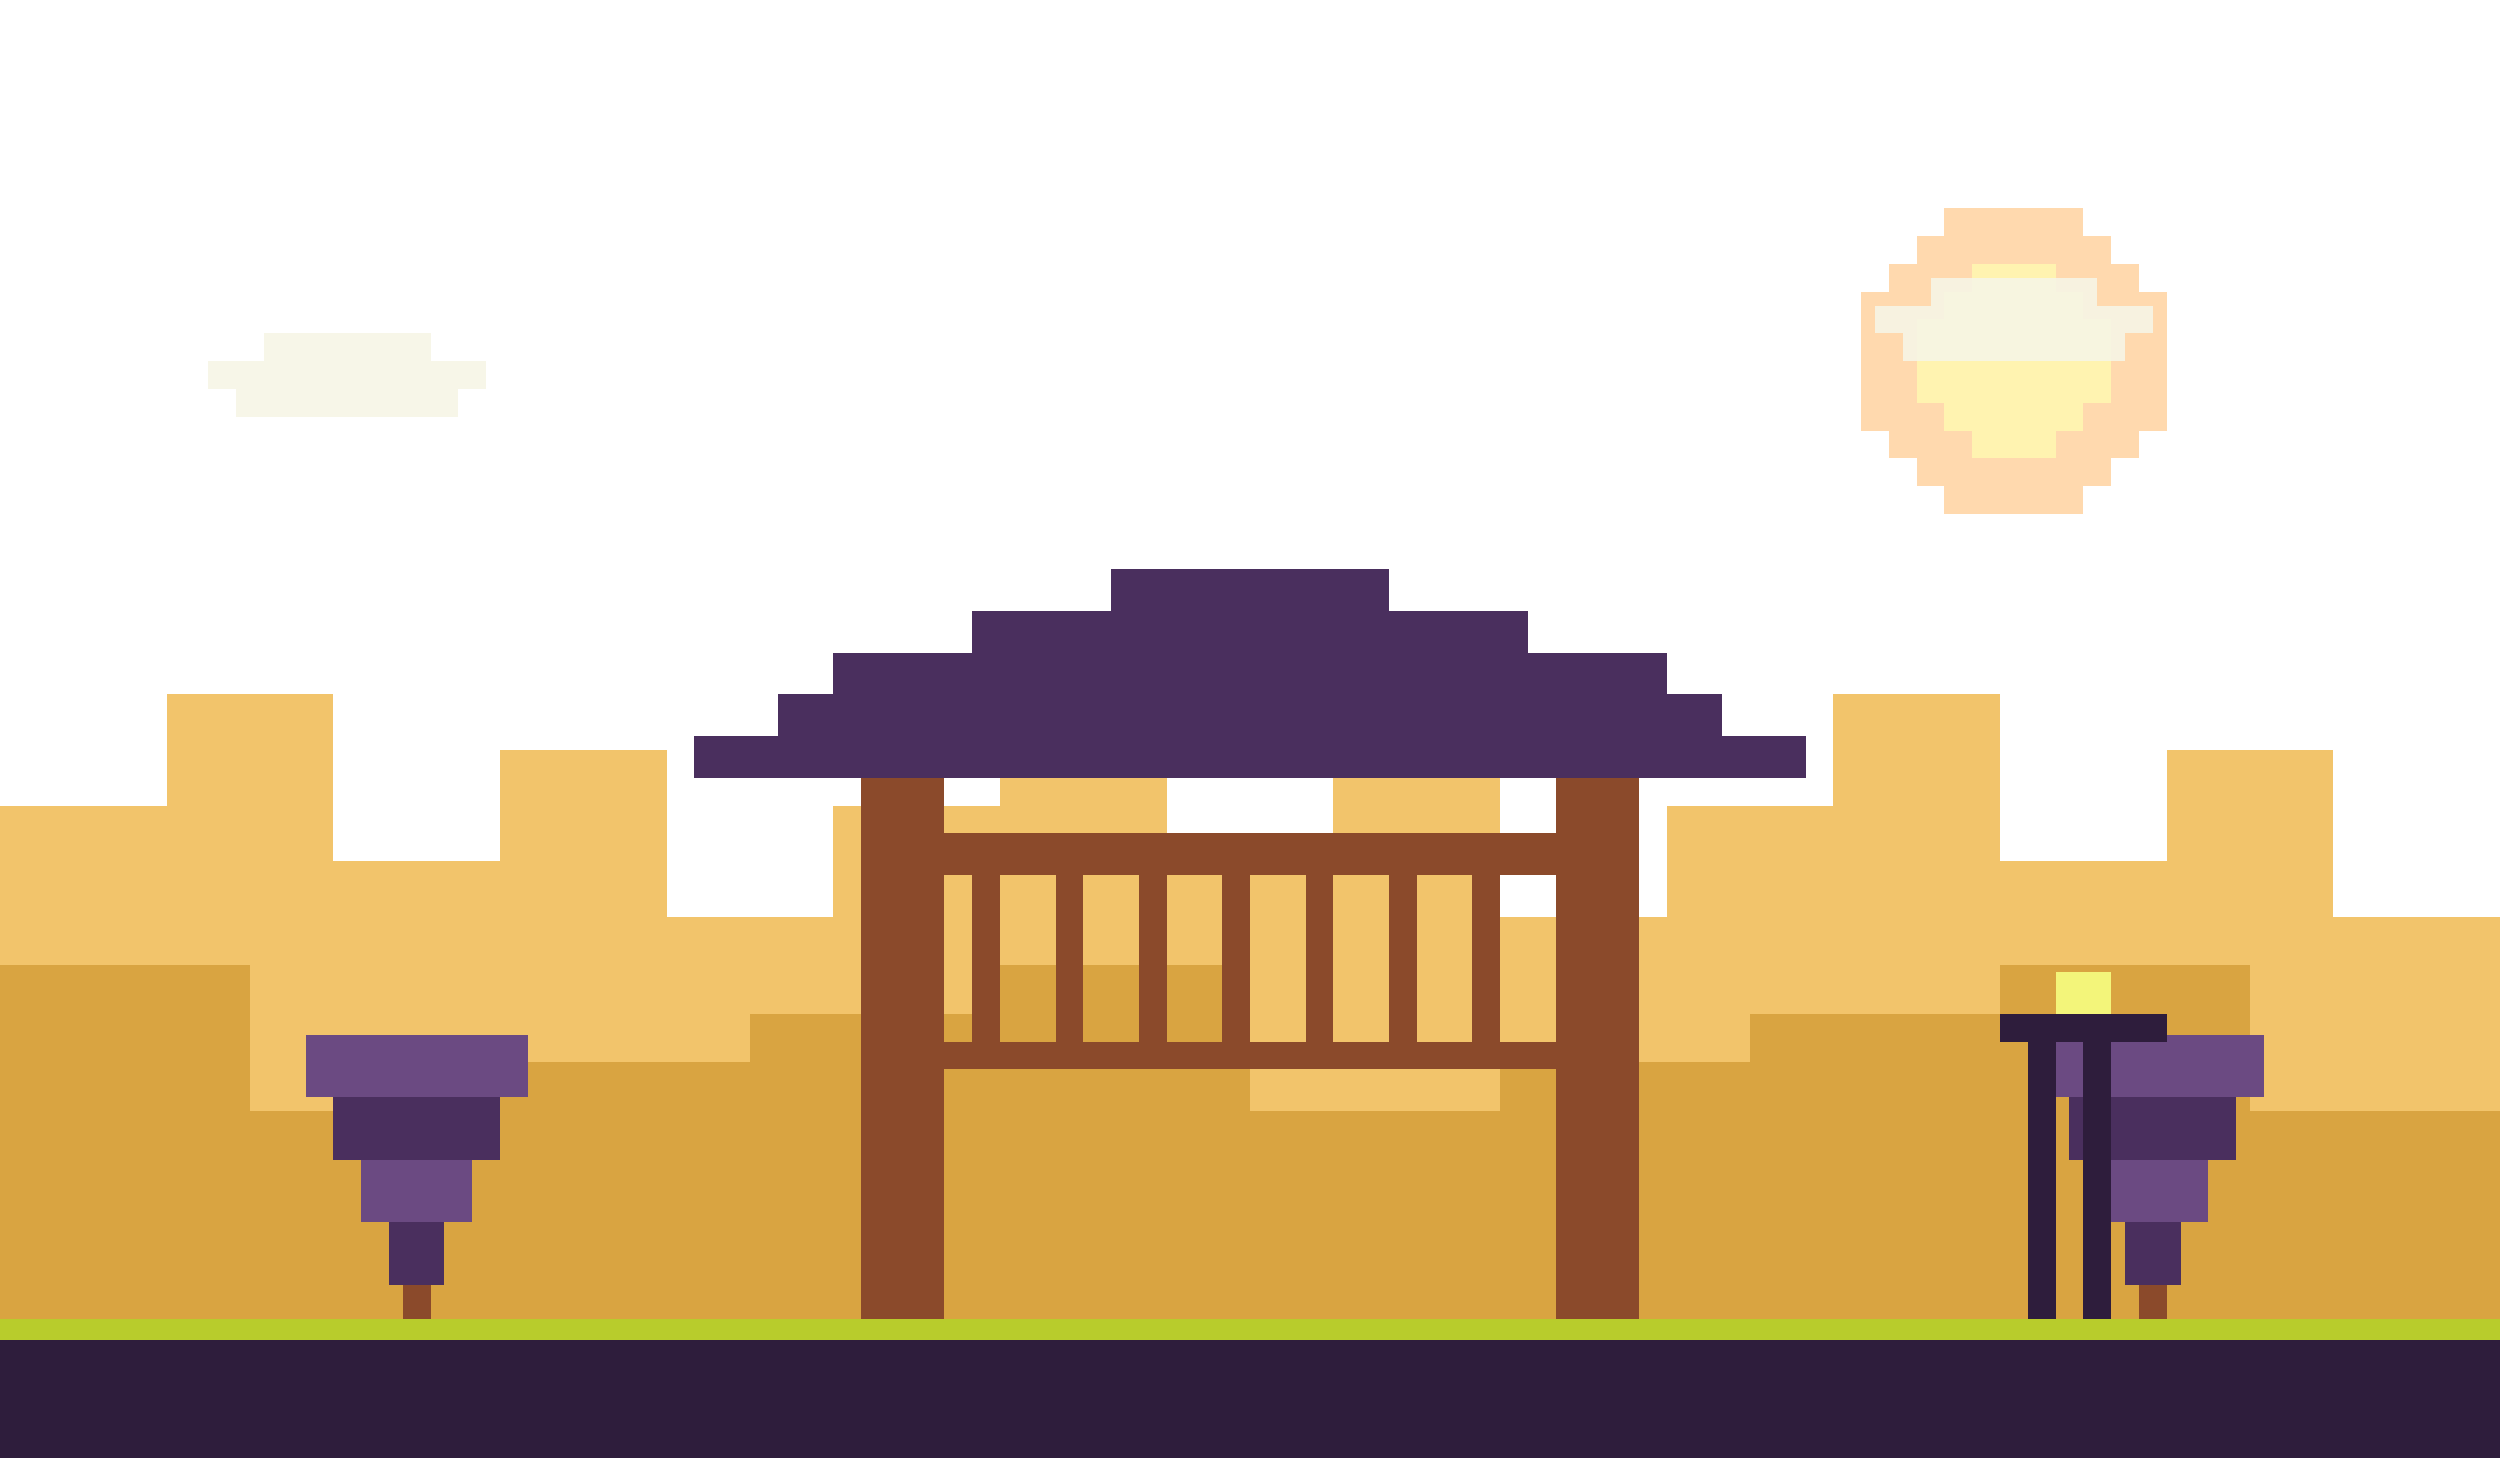
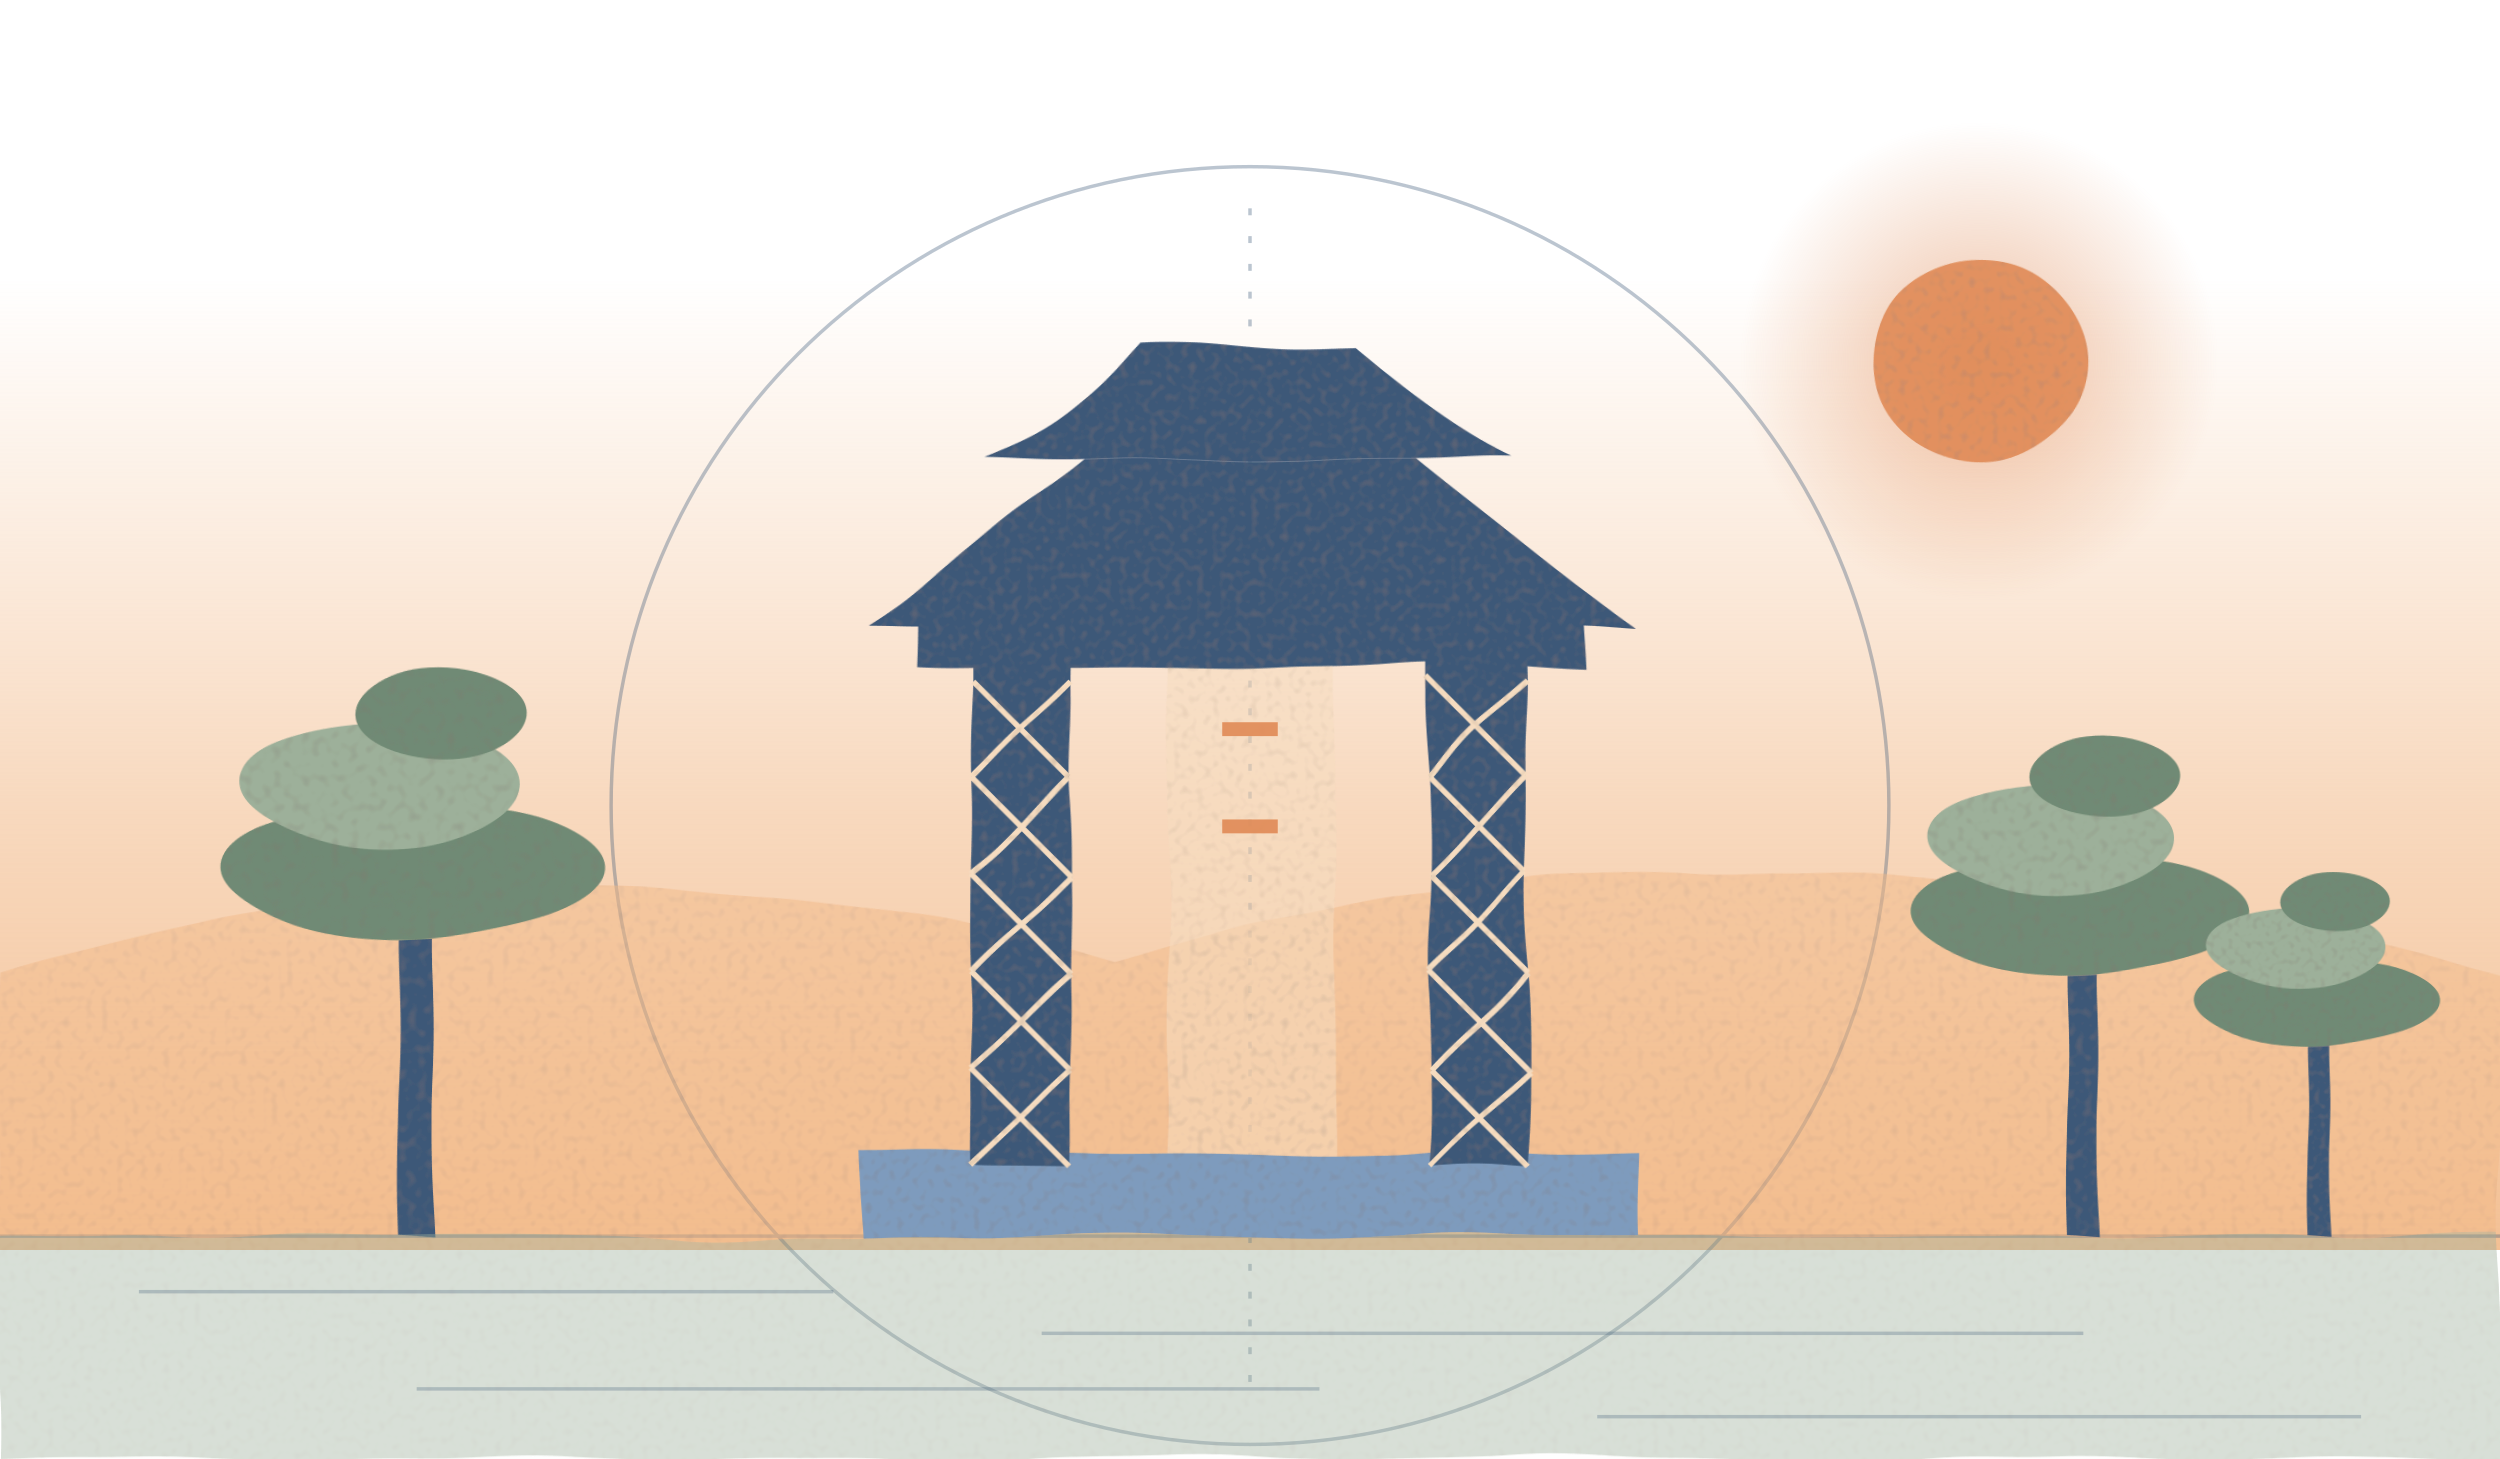
- <svg xmlns="http://www.w3.org/2000/svg" viewBox="0 0 360 210" shape-rendering="crispEdges" preserveAspectRatio="xMidYMax meet" role="img" aria-label="ภาพคานาซาวะ ประตูสึซึมิมงและต้นสน">
-   <rect x="280" y="30" width="4" height="4" fill="#FFB45E" opacity="0.5" />
-   <rect x="284" y="30" width="4" height="4" fill="#FFB45E" opacity="0.5" />
-   <rect x="288" y="30" width="4" height="4" fill="#FFB45E" opacity="0.5" />
-   <rect x="292" y="30" width="4" height="4" fill="#FFB45E" opacity="0.5" />
-   <rect x="296" y="30" width="4" height="4" fill="#FFB45E" opacity="0.5" />
-   <rect x="276" y="34" width="4" height="4" fill="#FFB45E" opacity="0.5" />
-   <rect x="280" y="34" width="4" height="4" fill="#FFB45E" opacity="0.5" />
-   <rect x="284" y="34" width="4" height="4" fill="#FFB45E" opacity="0.5" />
-   <rect x="288" y="34" width="4" height="4" fill="#FFB45E" opacity="0.5" />
-   <rect x="292" y="34" width="4" height="4" fill="#FFB45E" opacity="0.5" />
-   <rect x="296" y="34" width="4" height="4" fill="#FFB45E" opacity="0.5" />
-   <rect x="300" y="34" width="4" height="4" fill="#FFB45E" opacity="0.5" />
-   <rect x="272" y="38" width="4" height="4" fill="#FFB45E" opacity="0.5" />
-   <rect x="276" y="38" width="4" height="4" fill="#FFB45E" opacity="0.5" />
-   <rect x="280" y="38" width="4" height="4" fill="#FFB45E" opacity="0.5" />
-   <rect x="284" y="38" width="4" height="4" fill="#FFB45E" opacity="0.5" />
-   <rect x="288" y="38" width="4" height="4" fill="#FFB45E" opacity="0.5" />
-   <rect x="292" y="38" width="4" height="4" fill="#FFB45E" opacity="0.5" />
-   <rect x="296" y="38" width="4" height="4" fill="#FFB45E" opacity="0.5" />
-   <rect x="300" y="38" width="4" height="4" fill="#FFB45E" opacity="0.5" />
-   <rect x="304" y="38" width="4" height="4" fill="#FFB45E" opacity="0.5" />
-   <rect x="268" y="42" width="4" height="4" fill="#FFB45E" opacity="0.5" />
-   <rect x="272" y="42" width="4" height="4" fill="#FFB45E" opacity="0.5" />
-   <rect x="276" y="42" width="4" height="4" fill="#FFB45E" opacity="0.5" />
-   <rect x="280" y="42" width="4" height="4" fill="#FFB45E" opacity="0.5" />
-   <rect x="284" y="42" width="4" height="4" fill="#FFB45E" opacity="0.5" />
-   <rect x="288" y="42" width="4" height="4" fill="#FFB45E" opacity="0.5" />
-   <rect x="292" y="42" width="4" height="4" fill="#FFB45E" opacity="0.5" />
-   <rect x="296" y="42" width="4" height="4" fill="#FFB45E" opacity="0.5" />
-   <rect x="300" y="42" width="4" height="4" fill="#FFB45E" opacity="0.5" />
-   <rect x="304" y="42" width="4" height="4" fill="#FFB45E" opacity="0.5" />
-   <rect x="308" y="42" width="4" height="4" fill="#FFB45E" opacity="0.5" />
-   <rect x="268" y="46" width="4" height="4" fill="#FFB45E" opacity="0.5" />
-   <rect x="272" y="46" width="4" height="4" fill="#FFB45E" opacity="0.5" />
-   <rect x="276" y="46" width="4" height="4" fill="#FFB45E" opacity="0.5" />
-   <rect x="280" y="46" width="4" height="4" fill="#FFB45E" opacity="0.5" />
-   <rect x="284" y="46" width="4" height="4" fill="#FFB45E" opacity="0.5" />
-   <rect x="288" y="46" width="4" height="4" fill="#FFB45E" opacity="0.5" />
-   <rect x="292" y="46" width="4" height="4" fill="#FFB45E" opacity="0.5" />
-   <rect x="296" y="46" width="4" height="4" fill="#FFB45E" opacity="0.5" />
-   <rect x="300" y="46" width="4" height="4" fill="#FFB45E" opacity="0.5" />
-   <rect x="304" y="46" width="4" height="4" fill="#FFB45E" opacity="0.5" />
-   <rect x="308" y="46" width="4" height="4" fill="#FFB45E" opacity="0.5" />
-   <rect x="268" y="50" width="4" height="4" fill="#FFB45E" opacity="0.5" />
-   <rect x="272" y="50" width="4" height="4" fill="#FFB45E" opacity="0.5" />
-   <rect x="276" y="50" width="4" height="4" fill="#FFB45E" opacity="0.5" />
-   <rect x="280" y="50" width="4" height="4" fill="#FFB45E" opacity="0.5" />
-   <rect x="284" y="50" width="4" height="4" fill="#FFB45E" opacity="0.5" />
-   <rect x="288" y="50" width="4" height="4" fill="#FFB45E" opacity="0.5" />
-   <rect x="292" y="50" width="4" height="4" fill="#FFB45E" opacity="0.5" />
-   <rect x="296" y="50" width="4" height="4" fill="#FFB45E" opacity="0.5" />
-   <rect x="300" y="50" width="4" height="4" fill="#FFB45E" opacity="0.5" />
-   <rect x="304" y="50" width="4" height="4" fill="#FFB45E" opacity="0.5" />
-   <rect x="308" y="50" width="4" height="4" fill="#FFB45E" opacity="0.5" />
-   <rect x="268" y="54" width="4" height="4" fill="#FFB45E" opacity="0.5" />
-   <rect x="272" y="54" width="4" height="4" fill="#FFB45E" opacity="0.5" />
-   <rect x="276" y="54" width="4" height="4" fill="#FFB45E" opacity="0.5" />
-   <rect x="280" y="54" width="4" height="4" fill="#FFB45E" opacity="0.5" />
-   <rect x="284" y="54" width="4" height="4" fill="#FFB45E" opacity="0.5" />
-   <rect x="288" y="54" width="4" height="4" fill="#FFB45E" opacity="0.5" />
-   <rect x="292" y="54" width="4" height="4" fill="#FFB45E" opacity="0.5" />
-   <rect x="296" y="54" width="4" height="4" fill="#FFB45E" opacity="0.5" />
-   <rect x="300" y="54" width="4" height="4" fill="#FFB45E" opacity="0.5" />
-   <rect x="304" y="54" width="4" height="4" fill="#FFB45E" opacity="0.5" />
-   <rect x="308" y="54" width="4" height="4" fill="#FFB45E" opacity="0.5" />
-   <rect x="268" y="58" width="4" height="4" fill="#FFB45E" opacity="0.5" />
-   <rect x="272" y="58" width="4" height="4" fill="#FFB45E" opacity="0.5" />
-   <rect x="276" y="58" width="4" height="4" fill="#FFB45E" opacity="0.5" />
-   <rect x="280" y="58" width="4" height="4" fill="#FFB45E" opacity="0.5" />
-   <rect x="284" y="58" width="4" height="4" fill="#FFB45E" opacity="0.5" />
-   <rect x="288" y="58" width="4" height="4" fill="#FFB45E" opacity="0.5" />
-   <rect x="292" y="58" width="4" height="4" fill="#FFB45E" opacity="0.5" />
-   <rect x="296" y="58" width="4" height="4" fill="#FFB45E" opacity="0.5" />
-   <rect x="300" y="58" width="4" height="4" fill="#FFB45E" opacity="0.5" />
-   <rect x="304" y="58" width="4" height="4" fill="#FFB45E" opacity="0.5" />
-   <rect x="308" y="58" width="4" height="4" fill="#FFB45E" opacity="0.5" />
-   <rect x="272" y="62" width="4" height="4" fill="#FFB45E" opacity="0.5" />
-   <rect x="276" y="62" width="4" height="4" fill="#FFB45E" opacity="0.5" />
-   <rect x="280" y="62" width="4" height="4" fill="#FFB45E" opacity="0.5" />
-   <rect x="284" y="62" width="4" height="4" fill="#FFB45E" opacity="0.5" />
-   <rect x="288" y="62" width="4" height="4" fill="#FFB45E" opacity="0.5" />
-   <rect x="292" y="62" width="4" height="4" fill="#FFB45E" opacity="0.5" />
-   <rect x="296" y="62" width="4" height="4" fill="#FFB45E" opacity="0.5" />
-   <rect x="300" y="62" width="4" height="4" fill="#FFB45E" opacity="0.5" />
-   <rect x="304" y="62" width="4" height="4" fill="#FFB45E" opacity="0.5" />
-   <rect x="276" y="66" width="4" height="4" fill="#FFB45E" opacity="0.5" />
-   <rect x="280" y="66" width="4" height="4" fill="#FFB45E" opacity="0.5" />
-   <rect x="284" y="66" width="4" height="4" fill="#FFB45E" opacity="0.5" />
-   <rect x="288" y="66" width="4" height="4" fill="#FFB45E" opacity="0.5" />
-   <rect x="292" y="66" width="4" height="4" fill="#FFB45E" opacity="0.5" />
-   <rect x="296" y="66" width="4" height="4" fill="#FFB45E" opacity="0.5" />
-   <rect x="300" y="66" width="4" height="4" fill="#FFB45E" opacity="0.5" />
-   <rect x="280" y="70" width="4" height="4" fill="#FFB45E" opacity="0.5" />
-   <rect x="284" y="70" width="4" height="4" fill="#FFB45E" opacity="0.5" />
-   <rect x="288" y="70" width="4" height="4" fill="#FFB45E" opacity="0.5" />
-   <rect x="292" y="70" width="4" height="4" fill="#FFB45E" opacity="0.5" />
-   <rect x="296" y="70" width="4" height="4" fill="#FFB45E" opacity="0.5" />
-   <rect x="284" y="38" width="4" height="4" fill="#FFF3B0" opacity="1" />
-   <rect x="288" y="38" width="4" height="4" fill="#FFF3B0" opacity="1" />
-   <rect x="292" y="38" width="4" height="4" fill="#FFF3B0" opacity="1" />
-   <rect x="280" y="42" width="4" height="4" fill="#FFF3B0" opacity="1" />
-   <rect x="284" y="42" width="4" height="4" fill="#FFF3B0" opacity="1" />
-   <rect x="288" y="42" width="4" height="4" fill="#FFF3B0" opacity="1" />
-   <rect x="292" y="42" width="4" height="4" fill="#FFF3B0" opacity="1" />
-   <rect x="296" y="42" width="4" height="4" fill="#FFF3B0" opacity="1" />
-   <rect x="276" y="46" width="4" height="4" fill="#FFF3B0" opacity="1" />
-   <rect x="280" y="46" width="4" height="4" fill="#FFF3B0" opacity="1" />
-   <rect x="284" y="46" width="4" height="4" fill="#FFF3B0" opacity="1" />
-   <rect x="288" y="46" width="4" height="4" fill="#FFF3B0" opacity="1" />
-   <rect x="292" y="46" width="4" height="4" fill="#FFF3B0" opacity="1" />
-   <rect x="296" y="46" width="4" height="4" fill="#FFF3B0" opacity="1" />
-   <rect x="300" y="46" width="4" height="4" fill="#FFF3B0" opacity="1" />
-   <rect x="276" y="50" width="4" height="4" fill="#FFF3B0" opacity="1" />
-   <rect x="280" y="50" width="4" height="4" fill="#FFF3B0" opacity="1" />
-   <rect x="284" y="50" width="4" height="4" fill="#FFF3B0" opacity="1" />
-   <rect x="288" y="50" width="4" height="4" fill="#FFF3B0" opacity="1" />
-   <rect x="292" y="50" width="4" height="4" fill="#FFF3B0" opacity="1" />
-   <rect x="296" y="50" width="4" height="4" fill="#FFF3B0" opacity="1" />
-   <rect x="300" y="50" width="4" height="4" fill="#FFF3B0" opacity="1" />
-   <rect x="276" y="54" width="4" height="4" fill="#FFF3B0" opacity="1" />
-   <rect x="280" y="54" width="4" height="4" fill="#FFF3B0" opacity="1" />
-   <rect x="284" y="54" width="4" height="4" fill="#FFF3B0" opacity="1" />
-   <rect x="288" y="54" width="4" height="4" fill="#FFF3B0" opacity="1" />
-   <rect x="292" y="54" width="4" height="4" fill="#FFF3B0" opacity="1" />
-   <rect x="296" y="54" width="4" height="4" fill="#FFF3B0" opacity="1" />
-   <rect x="300" y="54" width="4" height="4" fill="#FFF3B0" opacity="1" />
-   <rect x="280" y="58" width="4" height="4" fill="#FFF3B0" opacity="1" />
-   <rect x="284" y="58" width="4" height="4" fill="#FFF3B0" opacity="1" />
-   <rect x="288" y="58" width="4" height="4" fill="#FFF3B0" opacity="1" />
-   <rect x="292" y="58" width="4" height="4" fill="#FFF3B0" opacity="1" />
-   <rect x="296" y="58" width="4" height="4" fill="#FFF3B0" opacity="1" />
-   <rect x="284" y="62" width="4" height="4" fill="#FFF3B0" opacity="1" />
-   <rect x="288" y="62" width="4" height="4" fill="#FFF3B0" opacity="1" />
-   <rect x="292" y="62" width="4" height="4" fill="#FFF3B0" opacity="1" />
-   <rect x="0" y="116" width="24" height="74" fill="#F2C46B" />
-   <rect x="24" y="100" width="24" height="90" fill="#F2C46B" />
-   <rect x="48" y="124" width="24" height="66" fill="#F2C46B" />
-   <rect x="72" y="108" width="24" height="82" fill="#F2C46B" />
-   <rect x="96" y="132" width="24" height="58" fill="#F2C46B" />
-   <rect x="120" y="116" width="24" height="74" fill="#F2C46B" />
-   <rect x="144" y="100" width="24" height="90" fill="#F2C46B" />
-   <rect x="168" y="124" width="24" height="66" fill="#F2C46B" />
-   <rect x="192" y="108" width="24" height="82" fill="#F2C46B" />
-   <rect x="216" y="132" width="24" height="58" fill="#F2C46B" />
-   <rect x="240" y="116" width="24" height="74" fill="#F2C46B" />
-   <rect x="264" y="100" width="24" height="90" fill="#F2C46B" />
-   <rect x="288" y="124" width="24" height="66" fill="#F2C46B" />
-   <rect x="312" y="108" width="24" height="82" fill="#F2C46B" />
-   <rect x="336" y="132" width="24" height="58" fill="#F2C46B" />
-   <rect x="0" y="139" width="36" height="51" fill="#D9A441" />
-   <rect x="36" y="160" width="36" height="30" fill="#D9A441" />
-   <rect x="72" y="153" width="36" height="37" fill="#D9A441" />
-   <rect x="108" y="146" width="36" height="44" fill="#D9A441" />
-   <rect x="144" y="139" width="36" height="51" fill="#D9A441" />
-   <rect x="180" y="160" width="36" height="30" fill="#D9A441" />
-   <rect x="216" y="153" width="36" height="37" fill="#D9A441" />
-   <rect x="252" y="146" width="36" height="44" fill="#D9A441" />
-   <rect x="288" y="139" width="36" height="51" fill="#D9A441" />
-   <rect x="324" y="160" width="36" height="30" fill="#D9A441" />
-   <rect x="38" y="48" width="24" height="4" fill="#F6F5E6" opacity="0.9" />
-   <rect x="30" y="52" width="40" height="4" fill="#F6F5E6" opacity="0.9" />
-   <rect x="34" y="56" width="32" height="4" fill="#F6F5E6" opacity="0.9" />
-   <rect x="278" y="40" width="24" height="4" fill="#F6F5E6" opacity="0.9" />
-   <rect x="270" y="44" width="40" height="4" fill="#F6F5E6" opacity="0.9" />
-   <rect x="274" y="48" width="32" height="4" fill="#F6F5E6" opacity="0.9" />
-   <rect x="112" y="100" width="136" height="6" fill="#4A2F5E" />
-   <rect x="100" y="106" width="160" height="6" fill="#4A2F5E" />
-   <rect x="120" y="94" width="120" height="6" fill="#4A2F5E" />
-   <rect x="140" y="88" width="80" height="6" fill="#4A2F5E" />
-   <rect x="160" y="82" width="40" height="6" fill="#4A2F5E" />
-   <rect x="124" y="112" width="12" height="78" fill="#8B4A2B" />
-   <rect x="224" y="112" width="12" height="78" fill="#8B4A2B" />
-   <rect x="136" y="120" width="88" height="6" fill="#8B4A2B" />
-   <rect x="136" y="150" width="88" height="4" fill="#8B4A2B" />
-   <rect x="140" y="126" width="4" height="24" fill="#8B4A2B" />
-   <rect x="152" y="126" width="4" height="24" fill="#8B4A2B" />
-   <rect x="164" y="126" width="4" height="24" fill="#8B4A2B" />
-   <rect x="176" y="126" width="4" height="24" fill="#8B4A2B" />
-   <rect x="188" y="126" width="4" height="24" fill="#8B4A2B" />
-   <rect x="200" y="126" width="4" height="24" fill="#8B4A2B" />
-   <rect x="212" y="126" width="4" height="24" fill="#8B4A2B" />
-   <rect x="58" y="180" width="4" height="10" fill="#8B4A2B" />
-   <rect x="56" y="176" width="8" height="9" fill="#4A2F5E" />
-   <rect x="52" y="167" width="16" height="9" fill="#6B4A82" />
-   <rect x="48" y="158" width="24" height="9" fill="#4A2F5E" />
-   <rect x="44" y="149" width="32" height="9" fill="#6B4A82" />
-   <rect x="308" y="180" width="4" height="10" fill="#8B4A2B" />
-   <rect x="306" y="176" width="8" height="9" fill="#4A2F5E" />
-   <rect x="302" y="167" width="16" height="9" fill="#6B4A82" />
-   <rect x="298" y="158" width="24" height="9" fill="#4A2F5E" />
-   <rect x="294" y="149" width="32" height="9" fill="#6B4A82" />
-   <rect x="300" y="150" width="4" height="40" fill="#2E1D3C" />
-   <rect x="292" y="150" width="4" height="40" fill="#2E1D3C" />
-   <rect x="288" y="146" width="24" height="4" fill="#2E1D3C" />
-   <rect x="296" y="140" width="8" height="6" fill="#F3F57A" />
-   <rect x="0" y="190" width="360" height="20" fill="#2E1D3C" />
-   <rect x="0" y="190" width="360" height="3" fill="#B8CC2C" />
+ <svg xmlns="http://www.w3.org/2000/svg" viewBox="0 0 360 210" preserveAspectRatio="xMidYMax meet" role="img" aria-label="ภาพคานาซาวะ ประตูสึซึมิมง">
+   <defs>
+     <linearGradient id="sky" x1="0" y1="0" x2="0" y2="1">
+       <stop offset="0" stop-color="#F2B988" stop-opacity="0" />
+       <stop offset=".55" stop-color="#F2B988" stop-opacity=".55" />
+       <stop offset="1" stop-color="#F2B988" stop-opacity=".9" />
+     </linearGradient>
+     <radialGradient id="halo">
+       <stop offset="0" stop-color="#E08A55" stop-opacity=".55" />
+       <stop offset="1" stop-color="#E08A55" stop-opacity="0" />
+     </radialGradient>
+     <filter id="wc" x="-5%" y="-5%" width="110%" height="110%">
+       <feTurbulence type="fractalNoise" baseFrequency="0.035" numOctaves="2" seed="4" result="t" />
+       <feDisplacementMap in="SourceGraphic" in2="t" scale="2.6" result="d" />
+       <feTurbulence type="fractalNoise" baseFrequency="0.9" numOctaves="1" seed="9" result="g" />
+       <feColorMatrix in="g" type="matrix" values="0 0 0 0 .22  0 0 0 0 .18  0 0 0 0 .16  2.2 0 0 0 -1.1" result="gs" />
+       <feComponentTransfer in="gs" result="gs2">
+         <feFuncA type="linear" slope=".42" />
+       </feComponentTransfer>
+       <feComposite in="gs2" in2="d" operator="in" result="gc" />
+       <feMerge>
+         <feMergeNode in="d" />
+         <feMergeNode in="gc" />
+       </feMerge>
+     </filter>
+     <filter id="soft" x="-10%" y="-10%" width="120%" height="120%">
+       <feGaussianBlur stdDeviation="1.1" />
+     </filter>
+   </defs>
+   <rect x="0" y="40" width="360" height="140" fill="url(#sky)" />
+   <circle cx="285" cy="52" r="34.5" fill="url(#halo)" />
+   <circle cx="285" cy="52" r="15" fill="#E08A55" opacity=".9" filter="url(#wc)" />
+   <g fill="none" stroke="#3C5878" stroke-width=".5" opacity=".35">
+     <circle cx="180" cy="116" r="92" />
+     <line x1="0" y1="178" x2="360" y2="178" />
+     <line x1="180" y1="30" x2="180" y2="200" stroke-dasharray="1 3" />
+   </g>
+   <g fill="#F2B988" opacity=".5" filter="url(#wc)">
+     <path d="M0 178 L0 140 Q80 116 160 138 Q250 112 360 140 L360 178Z" />
+   </g>
+   <g filter="url(#wc)">
+     <rect x="124" y="166" width="112" height="12" fill="#7E9BBD" />
+     <rect x="140" y="92" width="14" height="76" fill="#3C5878" />
+     <line x1="140" y1="98" x2="154" y2="112" stroke="#F6DCC0" stroke-width=".8" />
+     <line x1="154" y1="98" x2="140" y2="112" stroke="#F6DCC0" stroke-width=".8" />
+     <line x1="140" y1="112" x2="154" y2="126" stroke="#F6DCC0" stroke-width=".8" />
+     <line x1="154" y1="112" x2="140" y2="126" stroke="#F6DCC0" stroke-width=".8" />
+     <line x1="140" y1="126" x2="154" y2="140" stroke="#F6DCC0" stroke-width=".8" />
+     <line x1="154" y1="126" x2="140" y2="140" stroke="#F6DCC0" stroke-width=".8" />
+     <line x1="140" y1="140" x2="154" y2="154" stroke="#F6DCC0" stroke-width=".8" />
+     <line x1="154" y1="140" x2="140" y2="154" stroke="#F6DCC0" stroke-width=".8" />
+     <line x1="140" y1="154" x2="154" y2="168" stroke="#F6DCC0" stroke-width=".8" />
+     <line x1="154" y1="154" x2="140" y2="168" stroke="#F6DCC0" stroke-width=".8" />
+     <rect x="206" y="92" width="14" height="76" fill="#3C5878" />
+     <line x1="206" y1="98" x2="220" y2="112" stroke="#F6DCC0" stroke-width=".8" />
+     <line x1="220" y1="98" x2="206" y2="112" stroke="#F6DCC0" stroke-width=".8" />
+     <line x1="206" y1="112" x2="220" y2="126" stroke="#F6DCC0" stroke-width=".8" />
+     <line x1="220" y1="112" x2="206" y2="126" stroke="#F6DCC0" stroke-width=".8" />
+     <line x1="206" y1="126" x2="220" y2="140" stroke="#F6DCC0" stroke-width=".8" />
+     <line x1="220" y1="126" x2="206" y2="140" stroke="#F6DCC0" stroke-width=".8" />
+     <line x1="206" y1="140" x2="220" y2="154" stroke="#F6DCC0" stroke-width=".8" />
+     <line x1="220" y1="140" x2="206" y2="154" stroke="#F6DCC0" stroke-width=".8" />
+     <line x1="206" y1="154" x2="220" y2="168" stroke="#F6DCC0" stroke-width=".8" />
+     <line x1="220" y1="154" x2="206" y2="168" stroke="#F6DCC0" stroke-width=".8" />
+     <rect x="132" y="88" width="96" height="8" fill="#3C5878" />
+     <path d="M156.1 66 L203.9 66 Q227.0 84.7 235.0 90 L125.0 90 Q133.0 84.7 156.1 66 Z" fill="#3C5878" />
+     <path d="M164.9 50 L195.1 50 Q210.0 62.5 218.0 66 L142.0 66 Q150.0 62.5 164.9 50 Z" fill="#3C5878" />
+     <rect x="168" y="96" width="24" height="70" fill="#F6DCC0" opacity=".55" />
+   </g>
+   <g fill="#E08A55" opacity=".9">
+     <rect x="176" y="104" width="8" height="2" />
+     <rect x="176" y="118" width="8" height="2" />
+   </g>
+   <g transform="translate(60,178) scale(1.25)" filter="url(#wc)">
+     <rect x="-2" y="-34" width="4" height="34" fill="#3C5878" />
+     <ellipse cx="0" cy="-42" rx="22" ry="8" fill="#6F8A74" />
+     <ellipse cx="-4" cy="-52" rx="16" ry="7" fill="#9DB09A" />
+     <ellipse cx="3" cy="-60" rx="10" ry="5" fill="#6F8A74" />
+   </g>
+   <g transform="translate(300,178) scale(1.1)" filter="url(#wc)">
+     <rect x="-2" y="-34" width="4" height="34" fill="#3C5878" />
+     <ellipse cx="0" cy="-42" rx="22" ry="8" fill="#6F8A74" />
+     <ellipse cx="-4" cy="-52" rx="16" ry="7" fill="#9DB09A" />
+     <ellipse cx="3" cy="-60" rx="10" ry="5" fill="#6F8A74" />
+   </g>
+   <g transform="translate(334,178) scale(0.8)" filter="url(#wc)">
+     <rect x="-2" y="-34" width="4" height="34" fill="#3C5878" />
+     <ellipse cx="0" cy="-42" rx="22" ry="8" fill="#6F8A74" />
+     <ellipse cx="-4" cy="-52" rx="16" ry="7" fill="#9DB09A" />
+     <ellipse cx="3" cy="-60" rx="10" ry="5" fill="#6F8A74" />
+   </g>
+   <rect x="0" y="178" width="360" height="32" fill="#9DB09A" opacity="0.4" filter="url(#wc)" />
+   <g stroke="#3C5878" stroke-width=".5" opacity=".28">
+     <line x1="20" y1="186" x2="120" y2="186" />
+     <line x1="150" y1="192" x2="300" y2="192" />
+     <line x1="60" y1="200" x2="190" y2="200" />
+     <line x1="230" y1="204" x2="340" y2="204" />
+   </g>
</svg>
